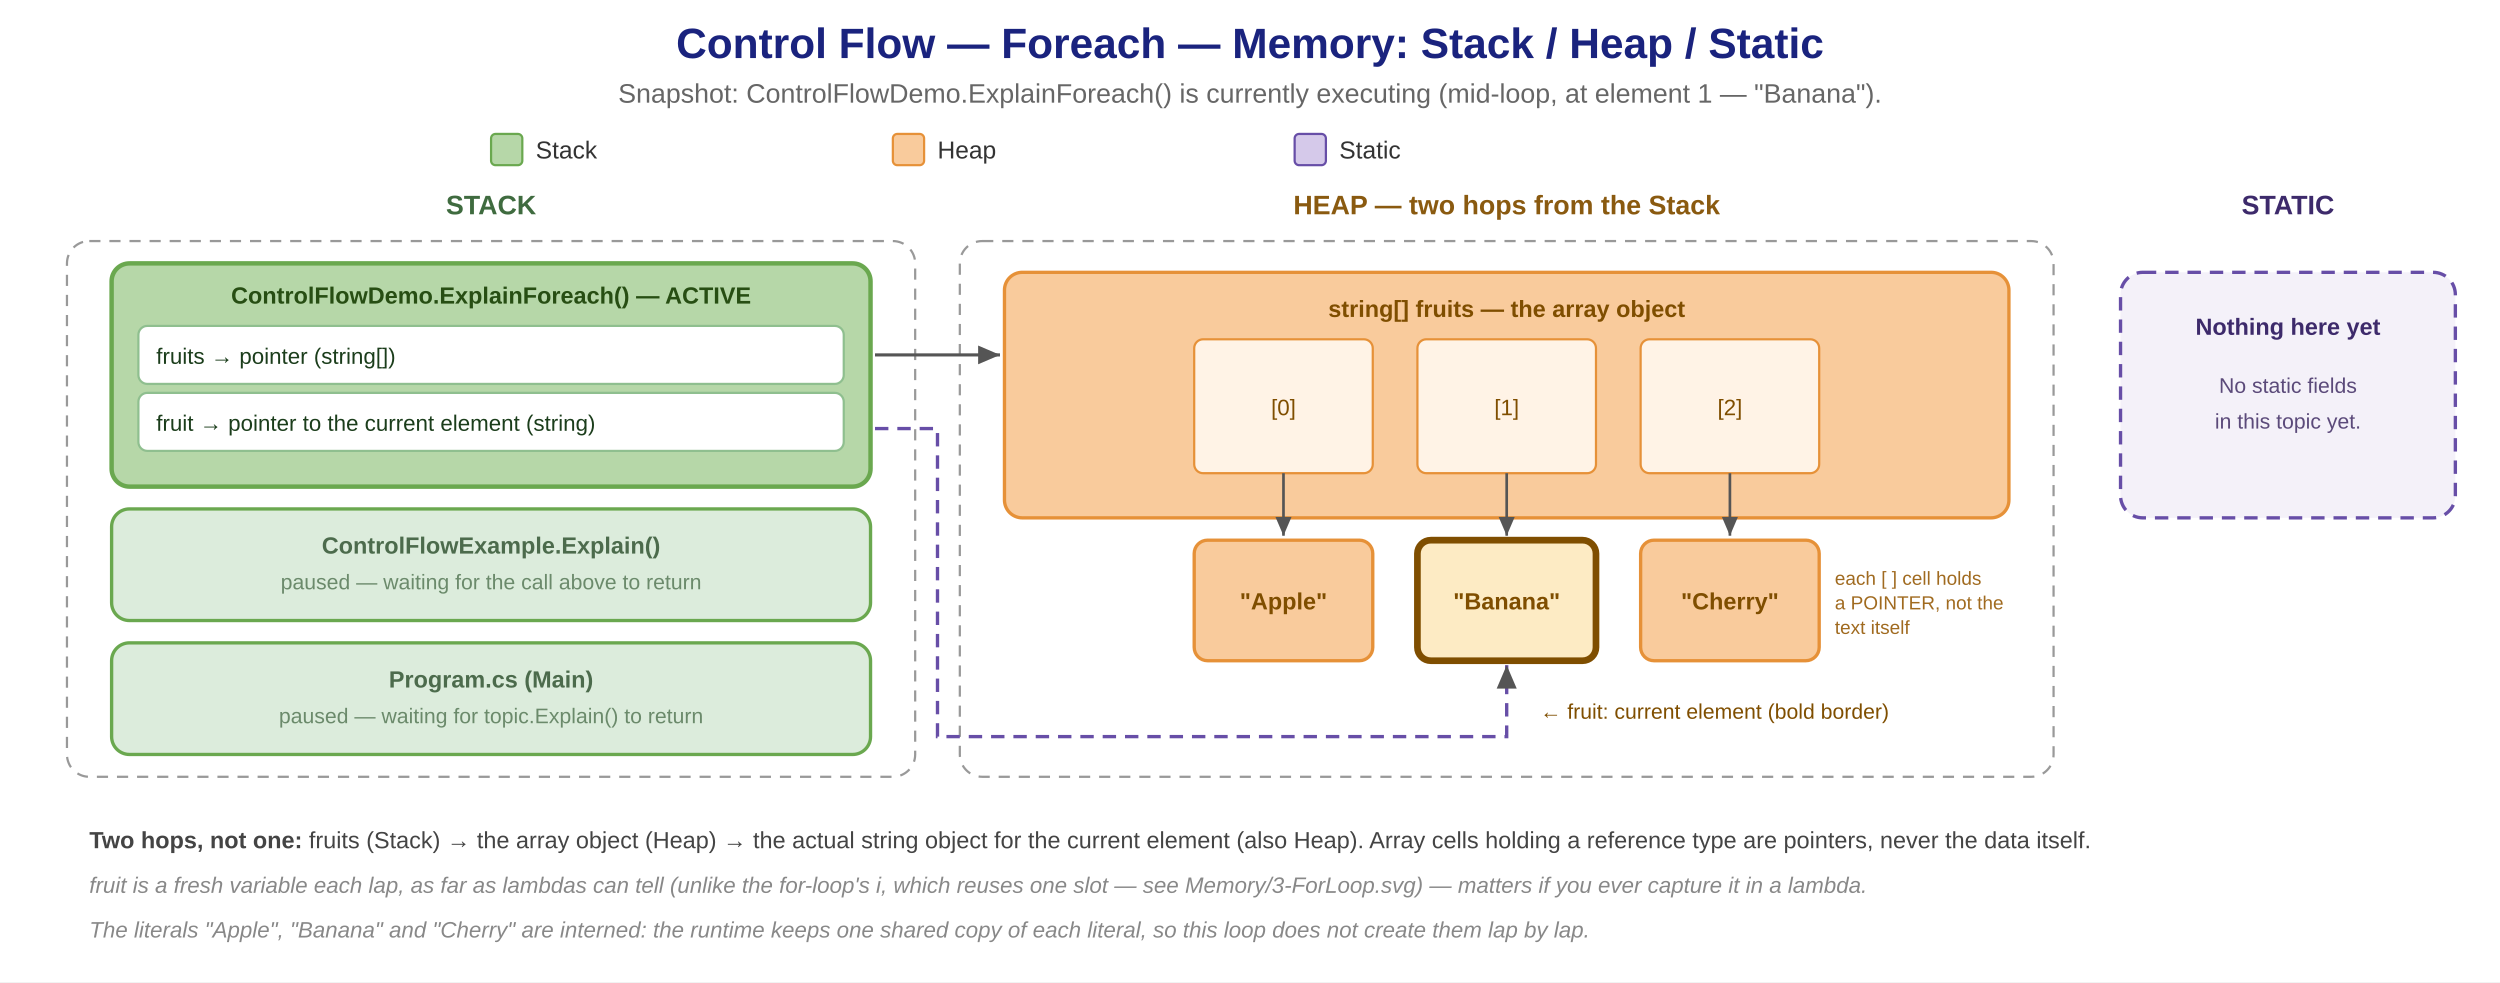
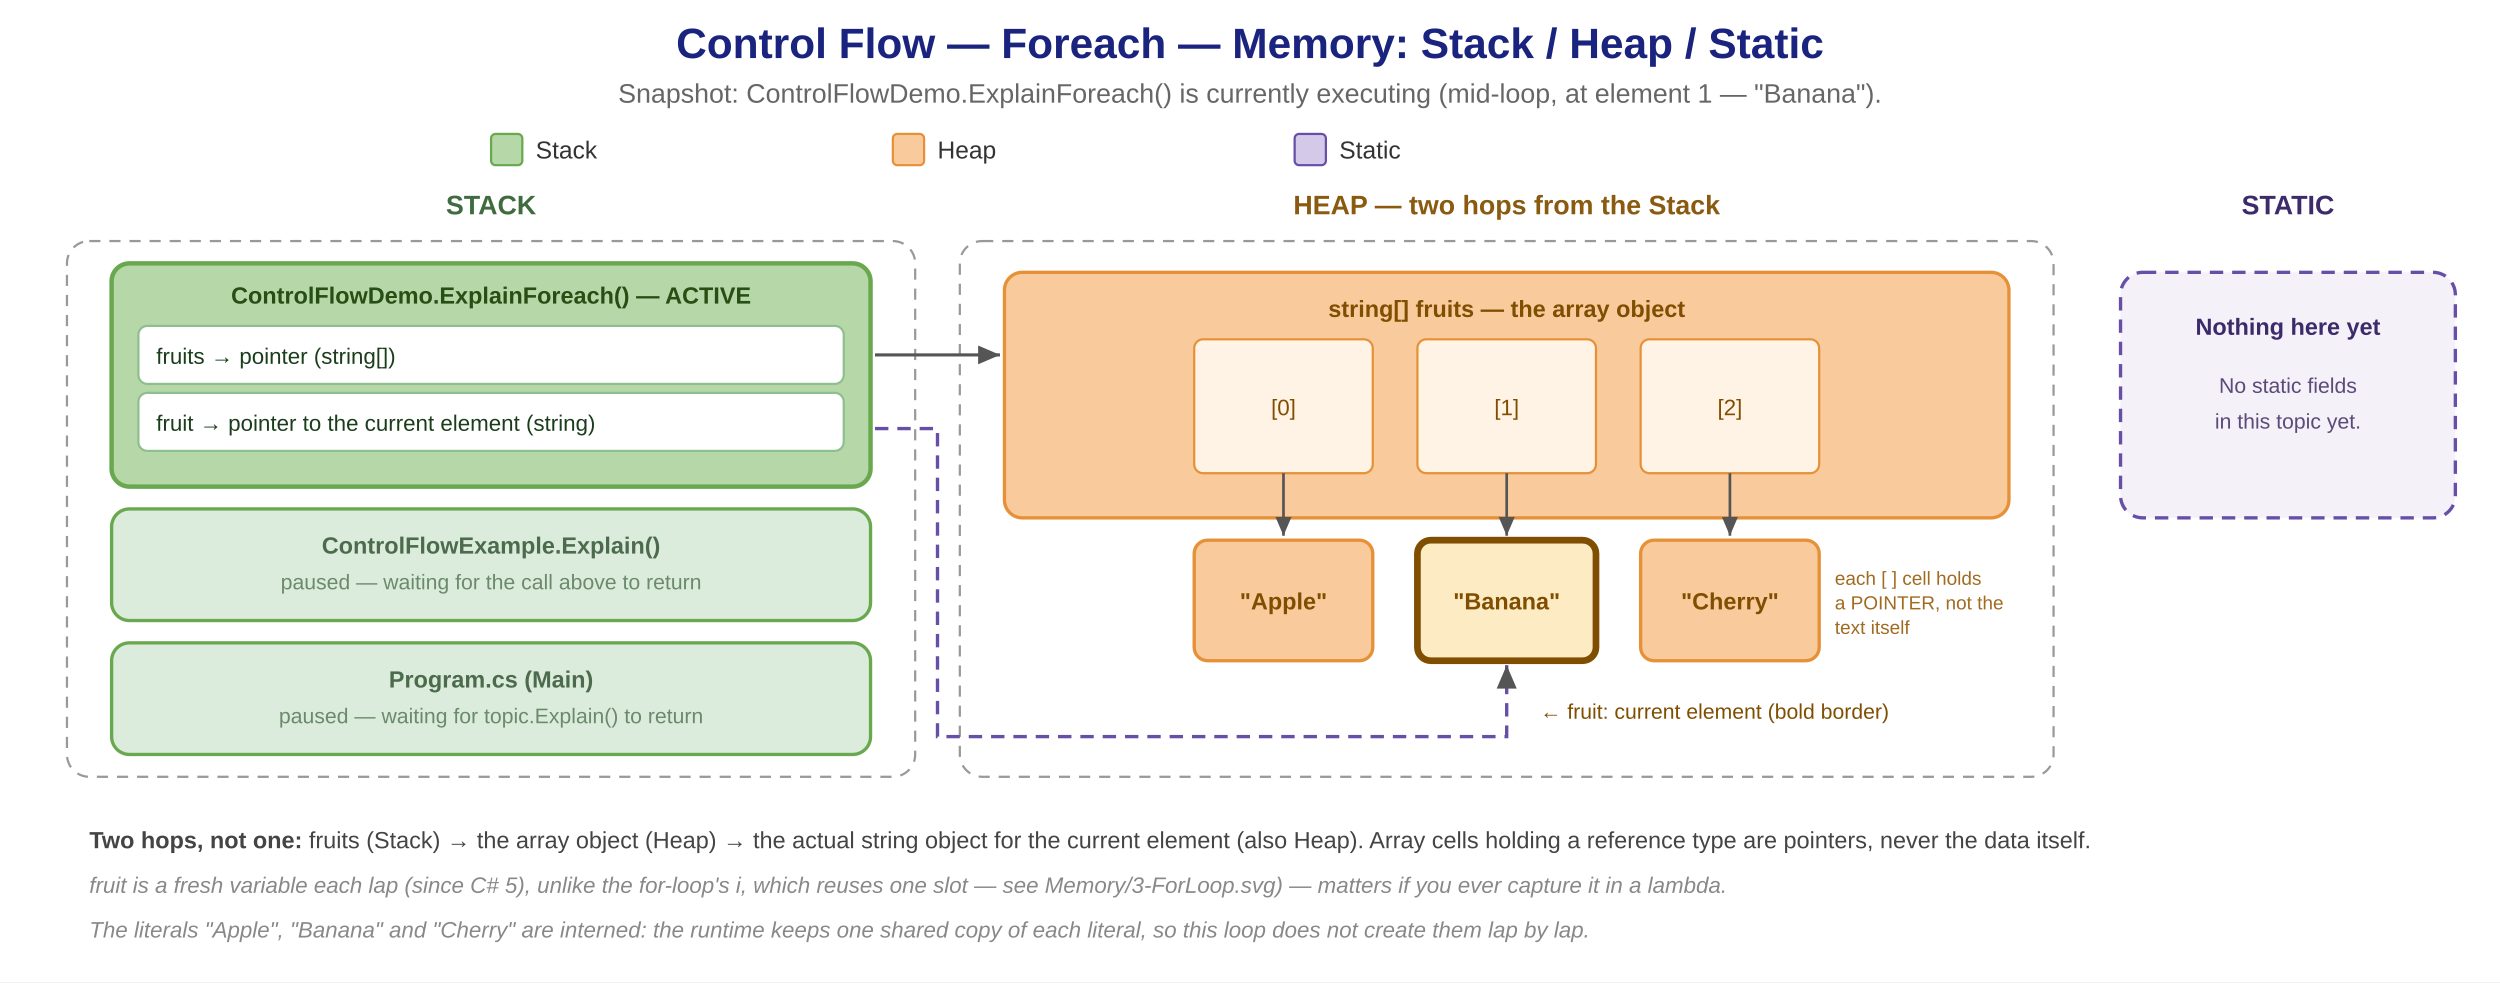
<svg xmlns="http://www.w3.org/2000/svg" viewBox="0 0 1120 440" font-family="Arial, Helvetica, sans-serif">
  <defs>
    <marker id="a" markerWidth="9" markerHeight="9" refX="7" refY="3" orient="auto">
      <path d="M0,0 L7,3 L0,6 Z" fill="#555" />
    </marker>
  </defs>
  <rect x="0" y="0" width="1120" height="440" fill="#ffffff" />
  <text x="560" y="26" text-anchor="middle" font-size="19" font-weight="bold" fill="#1a237e">Control Flow — Foreach — Memory: Stack / Heap / Static</text>
  <text x="560" y="46" text-anchor="middle" font-size="12" fill="#666">Snapshot: ControlFlowDemo.ExplainForeach() is currently executing (mid-loop, at element 1 — "Banana").</text>
  <g font-size="11" fill="#333">
    <rect x="220" y="60" width="14" height="14" rx="2" fill="#b6d7a8" stroke="#6aa84f" />
    <text x="240" y="71">Stack</text>
    <rect x="400" y="60" width="14" height="14" rx="2" fill="#f9cb9c" stroke="#e69138" />
    <text x="420" y="71">Heap</text>
    <rect x="580" y="60" width="14" height="14" rx="2" fill="#d5c9ea" stroke="#674ea7" />
    <text x="600" y="71">Static</text>
  </g>
  <text x="220" y="96" text-anchor="middle" font-size="12" font-weight="bold" fill="#3f6b3f">STACK</text>
  <text x="675" y="96" text-anchor="middle" font-size="12" font-weight="bold" fill="#8a5a10">HEAP — two hops from the Stack</text>
  <text x="1025" y="96" text-anchor="middle" font-size="12" font-weight="bold" fill="#3d2a6b">STATIC</text>
  <rect x="30" y="108" width="380" height="240" rx="10" fill="none" stroke="#999" stroke-width="1" stroke-dasharray="5 4" />
  <rect x="50" y="118" width="340" height="100" rx="8" fill="#b6d7a8" stroke="#6aa84f" stroke-width="2" />
  <text x="220" y="136" text-anchor="middle" font-size="10.5" font-weight="bold" fill="#274e13">ControlFlowDemo.ExplainForeach() — ACTIVE</text>
  <rect x="62" y="146" width="316" height="26" rx="4" fill="#ffffff" stroke="#8fbf8f" />
  <text x="70" y="163" font-size="10" fill="#1b3d1b">fruits → pointer  (string[])</text>
  <rect x="62" y="176" width="316" height="26" rx="4" fill="#ffffff" stroke="#8fbf8f" />
  <text x="70" y="193" font-size="10" fill="#1b3d1b">fruit → pointer to the current element  (string)</text>
  <rect x="50" y="228" width="340" height="50" rx="8" fill="#dcecdc" stroke="#6aa84f" stroke-width="1.5" />
  <text x="220" y="248" text-anchor="middle" font-size="10.5" font-weight="bold" fill="#4c6b4c">ControlFlowExample.Explain()</text>
  <text x="220" y="264" text-anchor="middle" font-size="9.5" fill="#6b8a6b">paused — waiting for the call above to return</text>
  <rect x="50" y="288" width="340" height="50" rx="8" fill="#dcecdc" stroke="#6aa84f" stroke-width="1.5" />
  <text x="220" y="308" text-anchor="middle" font-size="10.5" font-weight="bold" fill="#4c6b4c">Program.cs (Main)</text>
  <text x="220" y="324" text-anchor="middle" font-size="9.5" fill="#6b8a6b">paused — waiting for topic.Explain() to return</text>
  <rect x="430" y="108" width="490" height="240" rx="10" fill="none" stroke="#999" stroke-width="1" stroke-dasharray="5 4" />
  <line x1="392" y1="159" x2="448" y2="159" stroke="#555" stroke-width="1.4" marker-end="url(#a)" />
  <rect x="450" y="122" width="450" height="110" rx="8" fill="#f9cb9c" stroke="#e69138" stroke-width="1.5" />
  <text x="675" y="142" text-anchor="middle" font-size="10.5" font-weight="bold" fill="#7f4e00">string[] fruits — the array object</text>
  <rect x="535" y="152" width="80" height="60" rx="4" fill="#fff3e6" stroke="#e69138" />
  <text x="575" y="186" text-anchor="middle" font-size="10" fill="#7f4e00">[0]</text>
  <rect x="635" y="152" width="80" height="60" rx="4" fill="#fff3e6" stroke="#e69138" />
  <text x="675" y="186" text-anchor="middle" font-size="10" fill="#7f4e00">[1]</text>
  <rect x="735" y="152" width="80" height="60" rx="4" fill="#fff3e6" stroke="#e69138" />
  <text x="775" y="186" text-anchor="middle" font-size="10" fill="#7f4e00">[2]</text>
  <text font-size="8.5" fill="#a06a1f">
    <tspan x="822" y="262">each [ ] cell holds</tspan>
    <tspan x="822" y="273">a POINTER, not the</tspan>
    <tspan x="822" y="284">text itself</tspan>
  </text>
  <line x1="575" y1="212" x2="575" y2="240" stroke="#555" stroke-width="1.2" marker-end="url(#a)" />
  <line x1="675" y1="212" x2="675" y2="240" stroke="#555" stroke-width="1.2" marker-end="url(#a)" />
  <line x1="775" y1="212" x2="775" y2="240" stroke="#555" stroke-width="1.2" marker-end="url(#a)" />
  <rect x="535" y="242" width="80" height="54" rx="6" fill="#f9cb9c" stroke="#e69138" stroke-width="1.5" />
  <text x="575" y="273" text-anchor="middle" font-size="10.5" font-weight="bold" fill="#7f4e00">"Apple"</text>
  <rect x="635" y="242" width="80" height="54" rx="6" fill="#fdebc4" stroke="#7f4e00" stroke-width="3" />
  <text x="675" y="273" text-anchor="middle" font-size="10.5" font-weight="bold" fill="#7f4e00">"Banana"</text>
  <rect x="735" y="242" width="80" height="54" rx="6" fill="#f9cb9c" stroke="#e69138" stroke-width="1.5" />
  <text x="775" y="273" text-anchor="middle" font-size="10.5" font-weight="bold" fill="#7f4e00">"Cherry"</text>
  <text x="690" y="322" font-size="9.5" fill="#7f4e00">← fruit: current element (bold border)</text>
  <path d="M392,192 L420,192 L420,330 L675,330 L675,298" fill="none" stroke="#674ea7" stroke-width="1.5" stroke-dasharray="6 4" marker-end="url(#a)" />
  <rect x="950" y="122" width="150" height="110" rx="10" fill="#d5c9ea" fill-opacity="0.25" stroke="#674ea7" stroke-width="1.5" stroke-dasharray="6 4" />
  <text x="1025" y="150" text-anchor="middle" font-size="10.5" font-weight="bold" fill="#3d2a6b">Nothing here yet</text>
  <text x="1025" y="176" text-anchor="middle" font-size="9.5" fill="#5b4a7a">No static fields</text>
  <text x="1025" y="192" text-anchor="middle" font-size="9.5" fill="#5b4a7a">in this topic yet.</text>
  <text x="40" y="380" font-size="10.5" fill="#444">
    <tspan font-weight="bold">Two hops, not one:</tspan> fruits (Stack) → the array object (Heap) → the actual string object for the current element (also Heap). Array cells holding a reference type are pointers, never the data itself.</text>
-   <text x="40" y="400" font-size="10" font-style="italic" fill="#888">fruit is a fresh variable each lap, as far as lambdas can tell (unlike the for-loop's i, which reuses one slot — see Memory/3-ForLoop.svg) — matters if you ever capture it in a lambda.</text>
+   <text x="40" y="400" font-size="10" font-style="italic" fill="#888">fruit is a fresh variable each lap (since C# 5), unlike the for-loop's i, which reuses one slot — see Memory/3-ForLoop.svg) — matters if you ever capture it in a lambda.</text>
  <text x="40" y="420" font-size="10" font-style="italic" fill="#888">The literals "Apple", "Banana" and "Cherry" are interned: the runtime keeps one shared copy of each literal, so this loop does not create them lap by lap.</text>
</svg>
